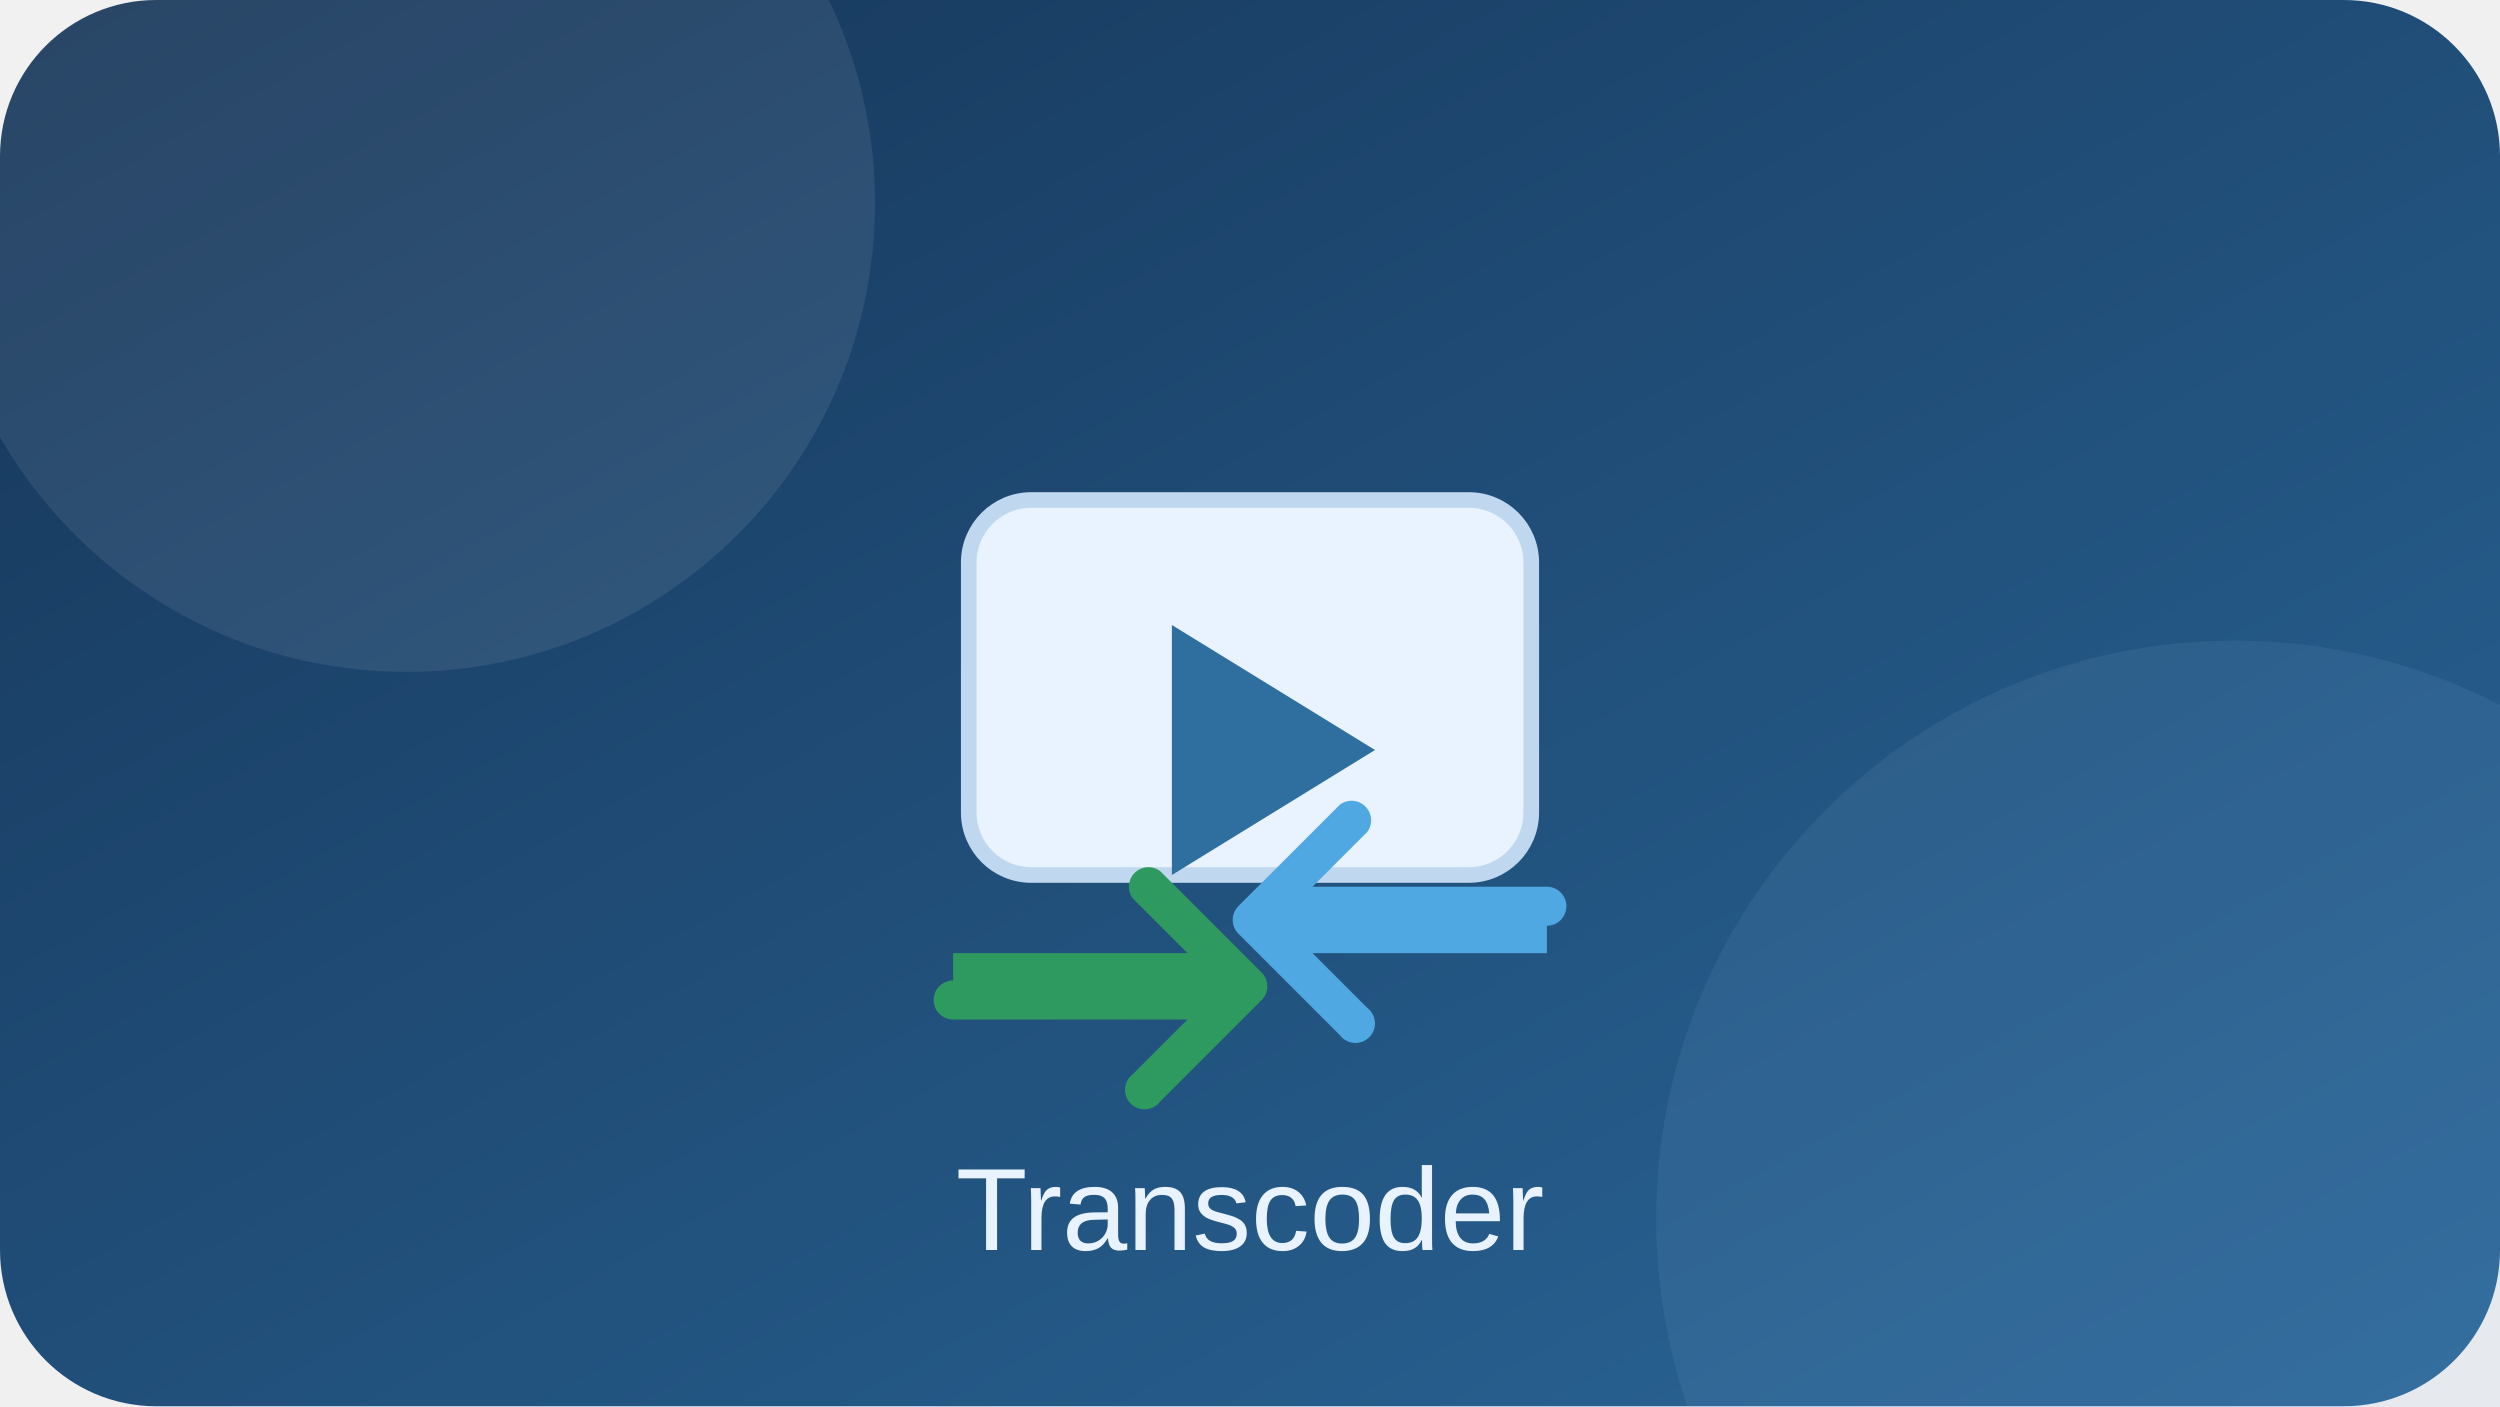
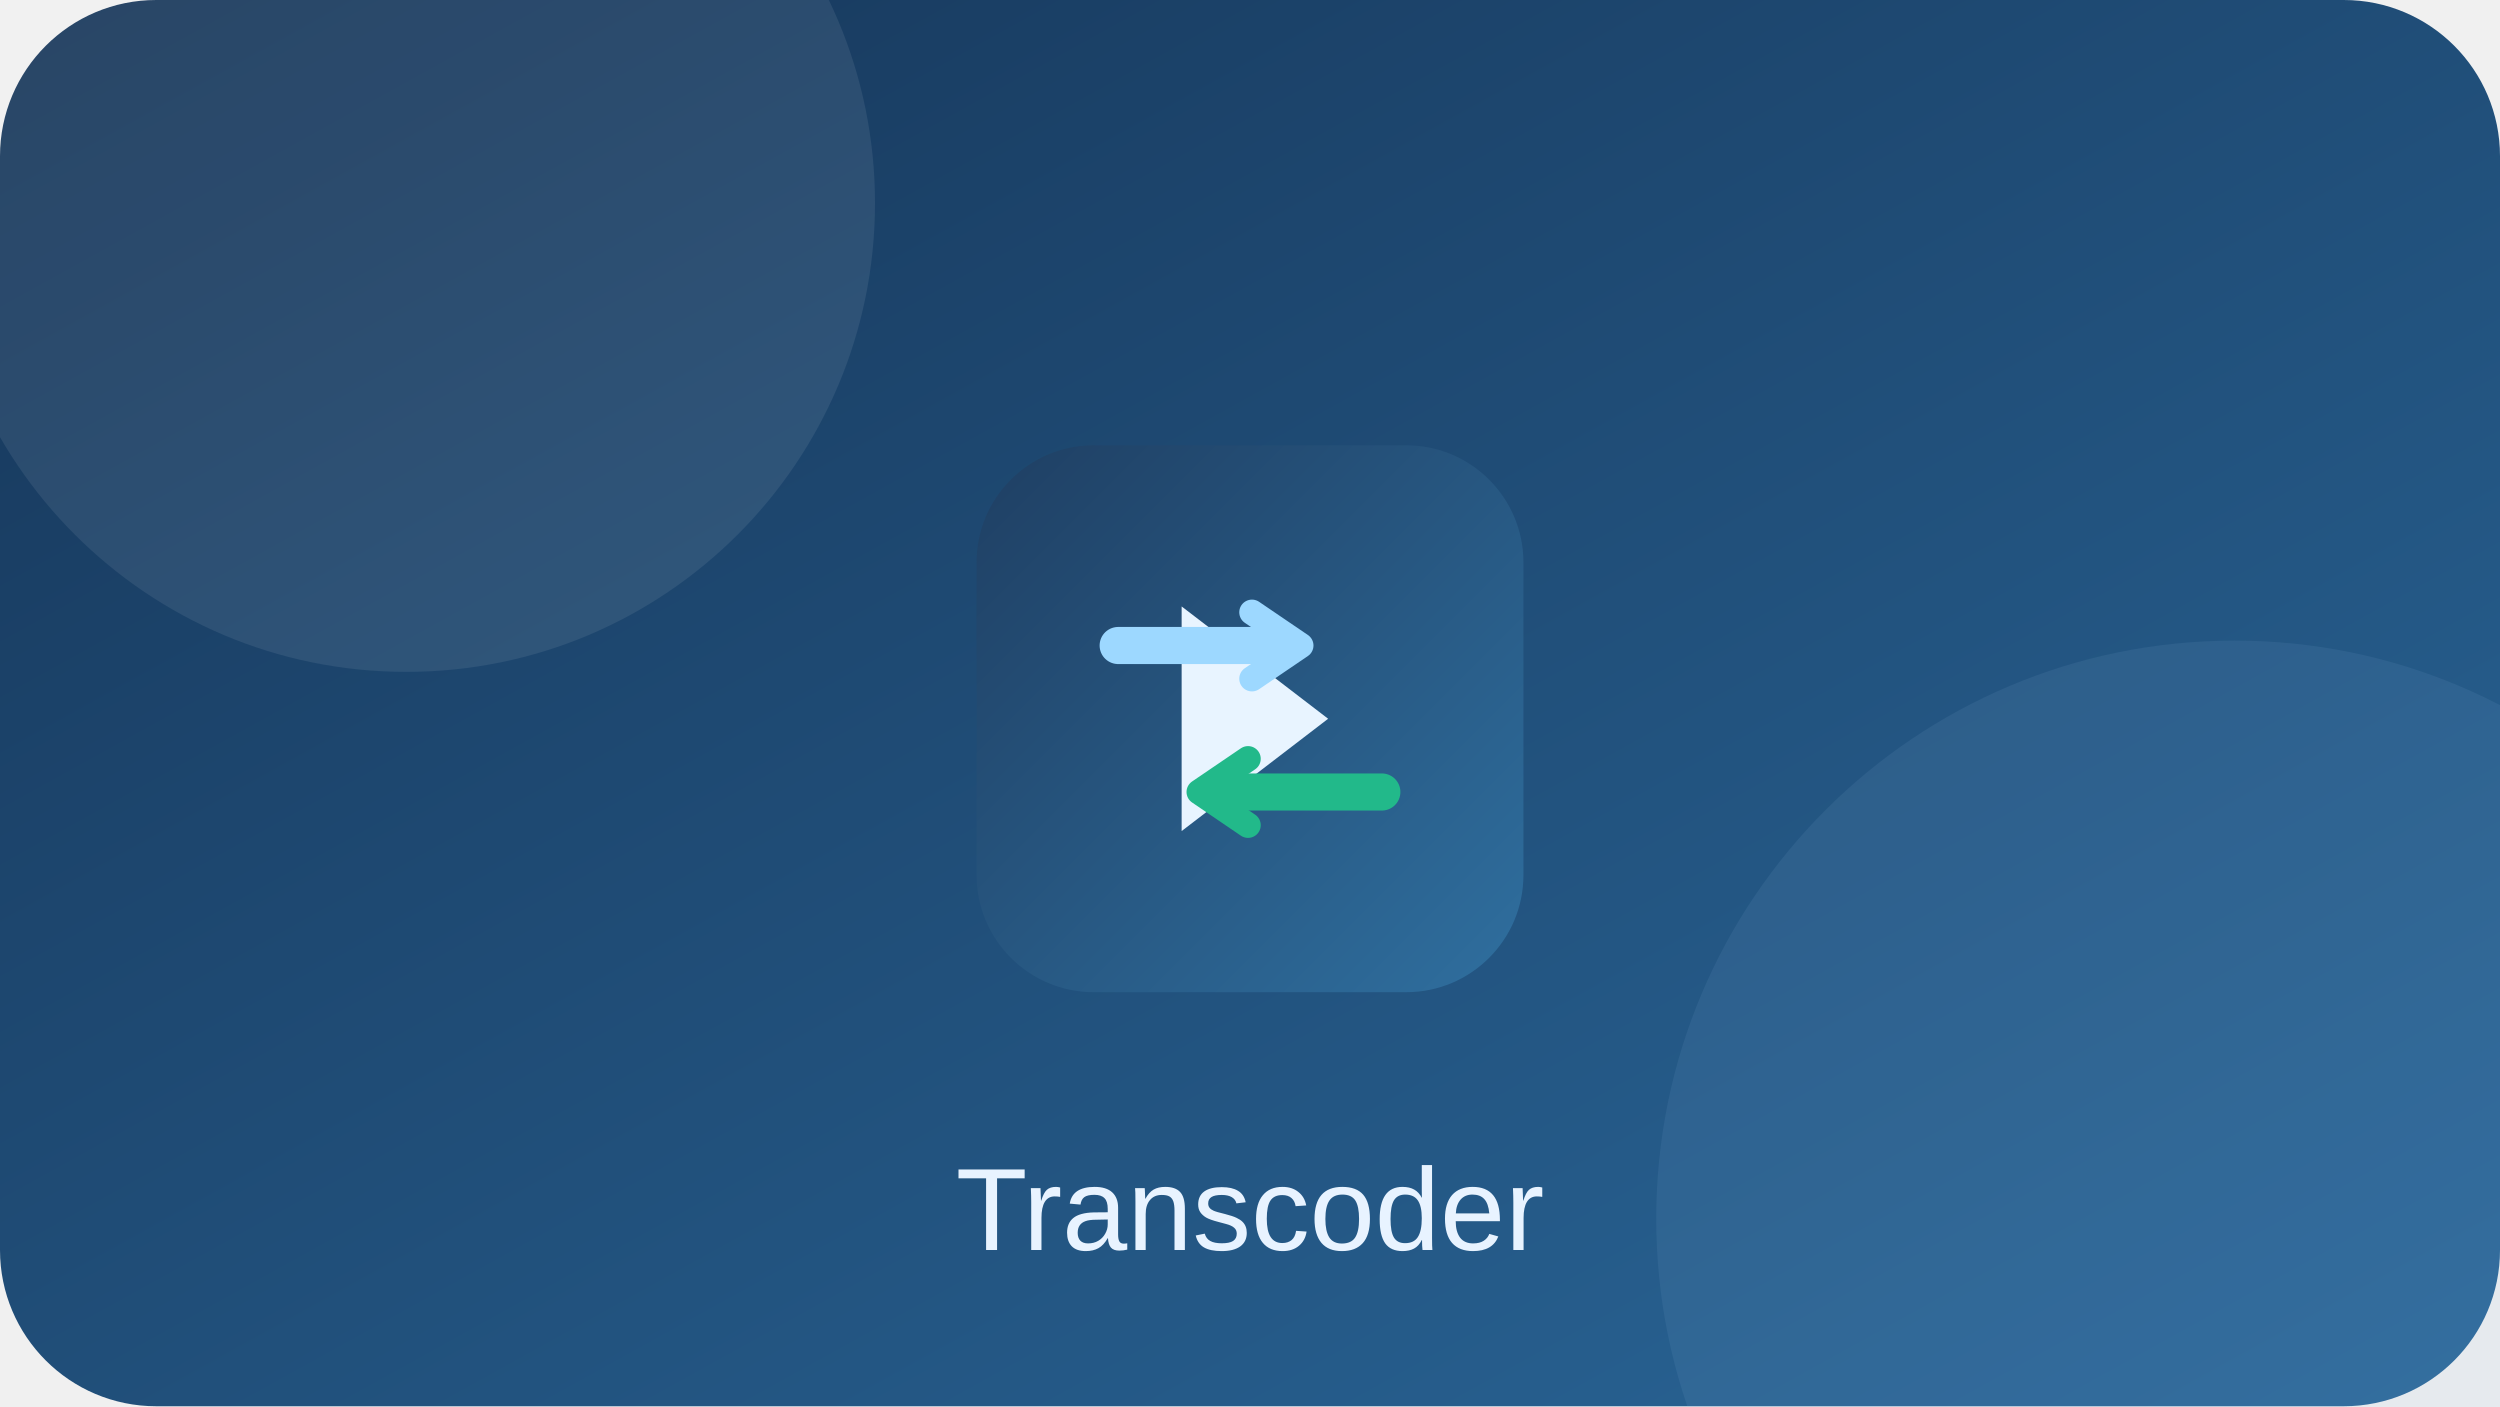
<svg xmlns="http://www.w3.org/2000/svg" viewBox="0 0 320 180" role="img" aria-label="Transcoder webapp illustration">
  <defs>
    <linearGradient id="t-bg" x1="0" y1="0" x2="1" y2="1">
      <stop offset="0" stop-color="#163558" />
      <stop offset="1" stop-color="#2a6799" />
    </linearGradient>
+     <linearGradient id="t-icon-bg" x1="0" y1="0" x2="1" y2="1">
+       <stop offset="0%" stop-color="#1f3f63" />
+       <stop offset="100%" stop-color="#2f6f9f" />
+     </linearGradient>
  </defs>
  <rect width="320" height="180" rx="20" fill="url(#t-bg)" />
  <circle cx="52" cy="26" r="60" fill="#ffffff" fill-opacity="0.08" />
  <circle cx="286" cy="156" r="74" fill="#93bbe4" fill-opacity="0.1" />
-   <rect x="124" y="64" width="72" height="48" rx="8" fill="#e8f3ff" stroke="#bfd8ef" stroke-width="2" />
-   <polygon points="150,80 176,96 150,112" fill="#2f6f9f" />
-   <path d="M122 122h30l-7-7a2.5 2.5 0 0 1 3.5-3.5l13 13a2.5 2.5 0 0 1 0 3.5l-13 13a2.5 2.5 0 1 1-3.5-3.5l7-7h-30a2.5 2.5 0 0 1 0-5z" fill="#2f9a60" />
-   <path d="M198 122h-30l7 7a2.5 2.5 0 1 1-3.5 3.5l-13-13a2.5 2.5 0 0 1 0-3.5l13-13a2.5 2.5 0 0 1 3.5 3.5l-7 7h30a2.5 2.5 0 0 1 0 5z" fill="#4fa8e2" />
+   <g transform="translate(120 52) scale(1.25)">
+     <rect x="4" y="4" width="56" height="56" rx="12" fill="url(#t-icon-bg)" />
+     <path d="M25 20.5l15 11.5-15 11.5z" fill="#e8f4ff" />
+     <path d="M18.5 24.5h17.2" fill="none" stroke="#9dd8ff" stroke-width="3.8" stroke-linecap="round" />
+     <path d="M32.2 21.1l5 3.4-5 3.4" fill="none" stroke="#9dd8ff" stroke-width="2.6" stroke-linecap="round" stroke-linejoin="round" />
+     <path d="M45.5 39.5H28.3" fill="none" stroke="#22b98a" stroke-width="3.8" stroke-linecap="round" />
+     <path d="M31.8 42.9l-5-3.4 5-3.4" fill="none" stroke="#22b98a" stroke-width="2.6" stroke-linecap="round" stroke-linejoin="round" />
+   </g>
  <text x="160" y="160" text-anchor="middle" font-size="15" font-family="Segoe UI, Arial, sans-serif" fill="#e8f3ff">Transcoder</text>
</svg>
